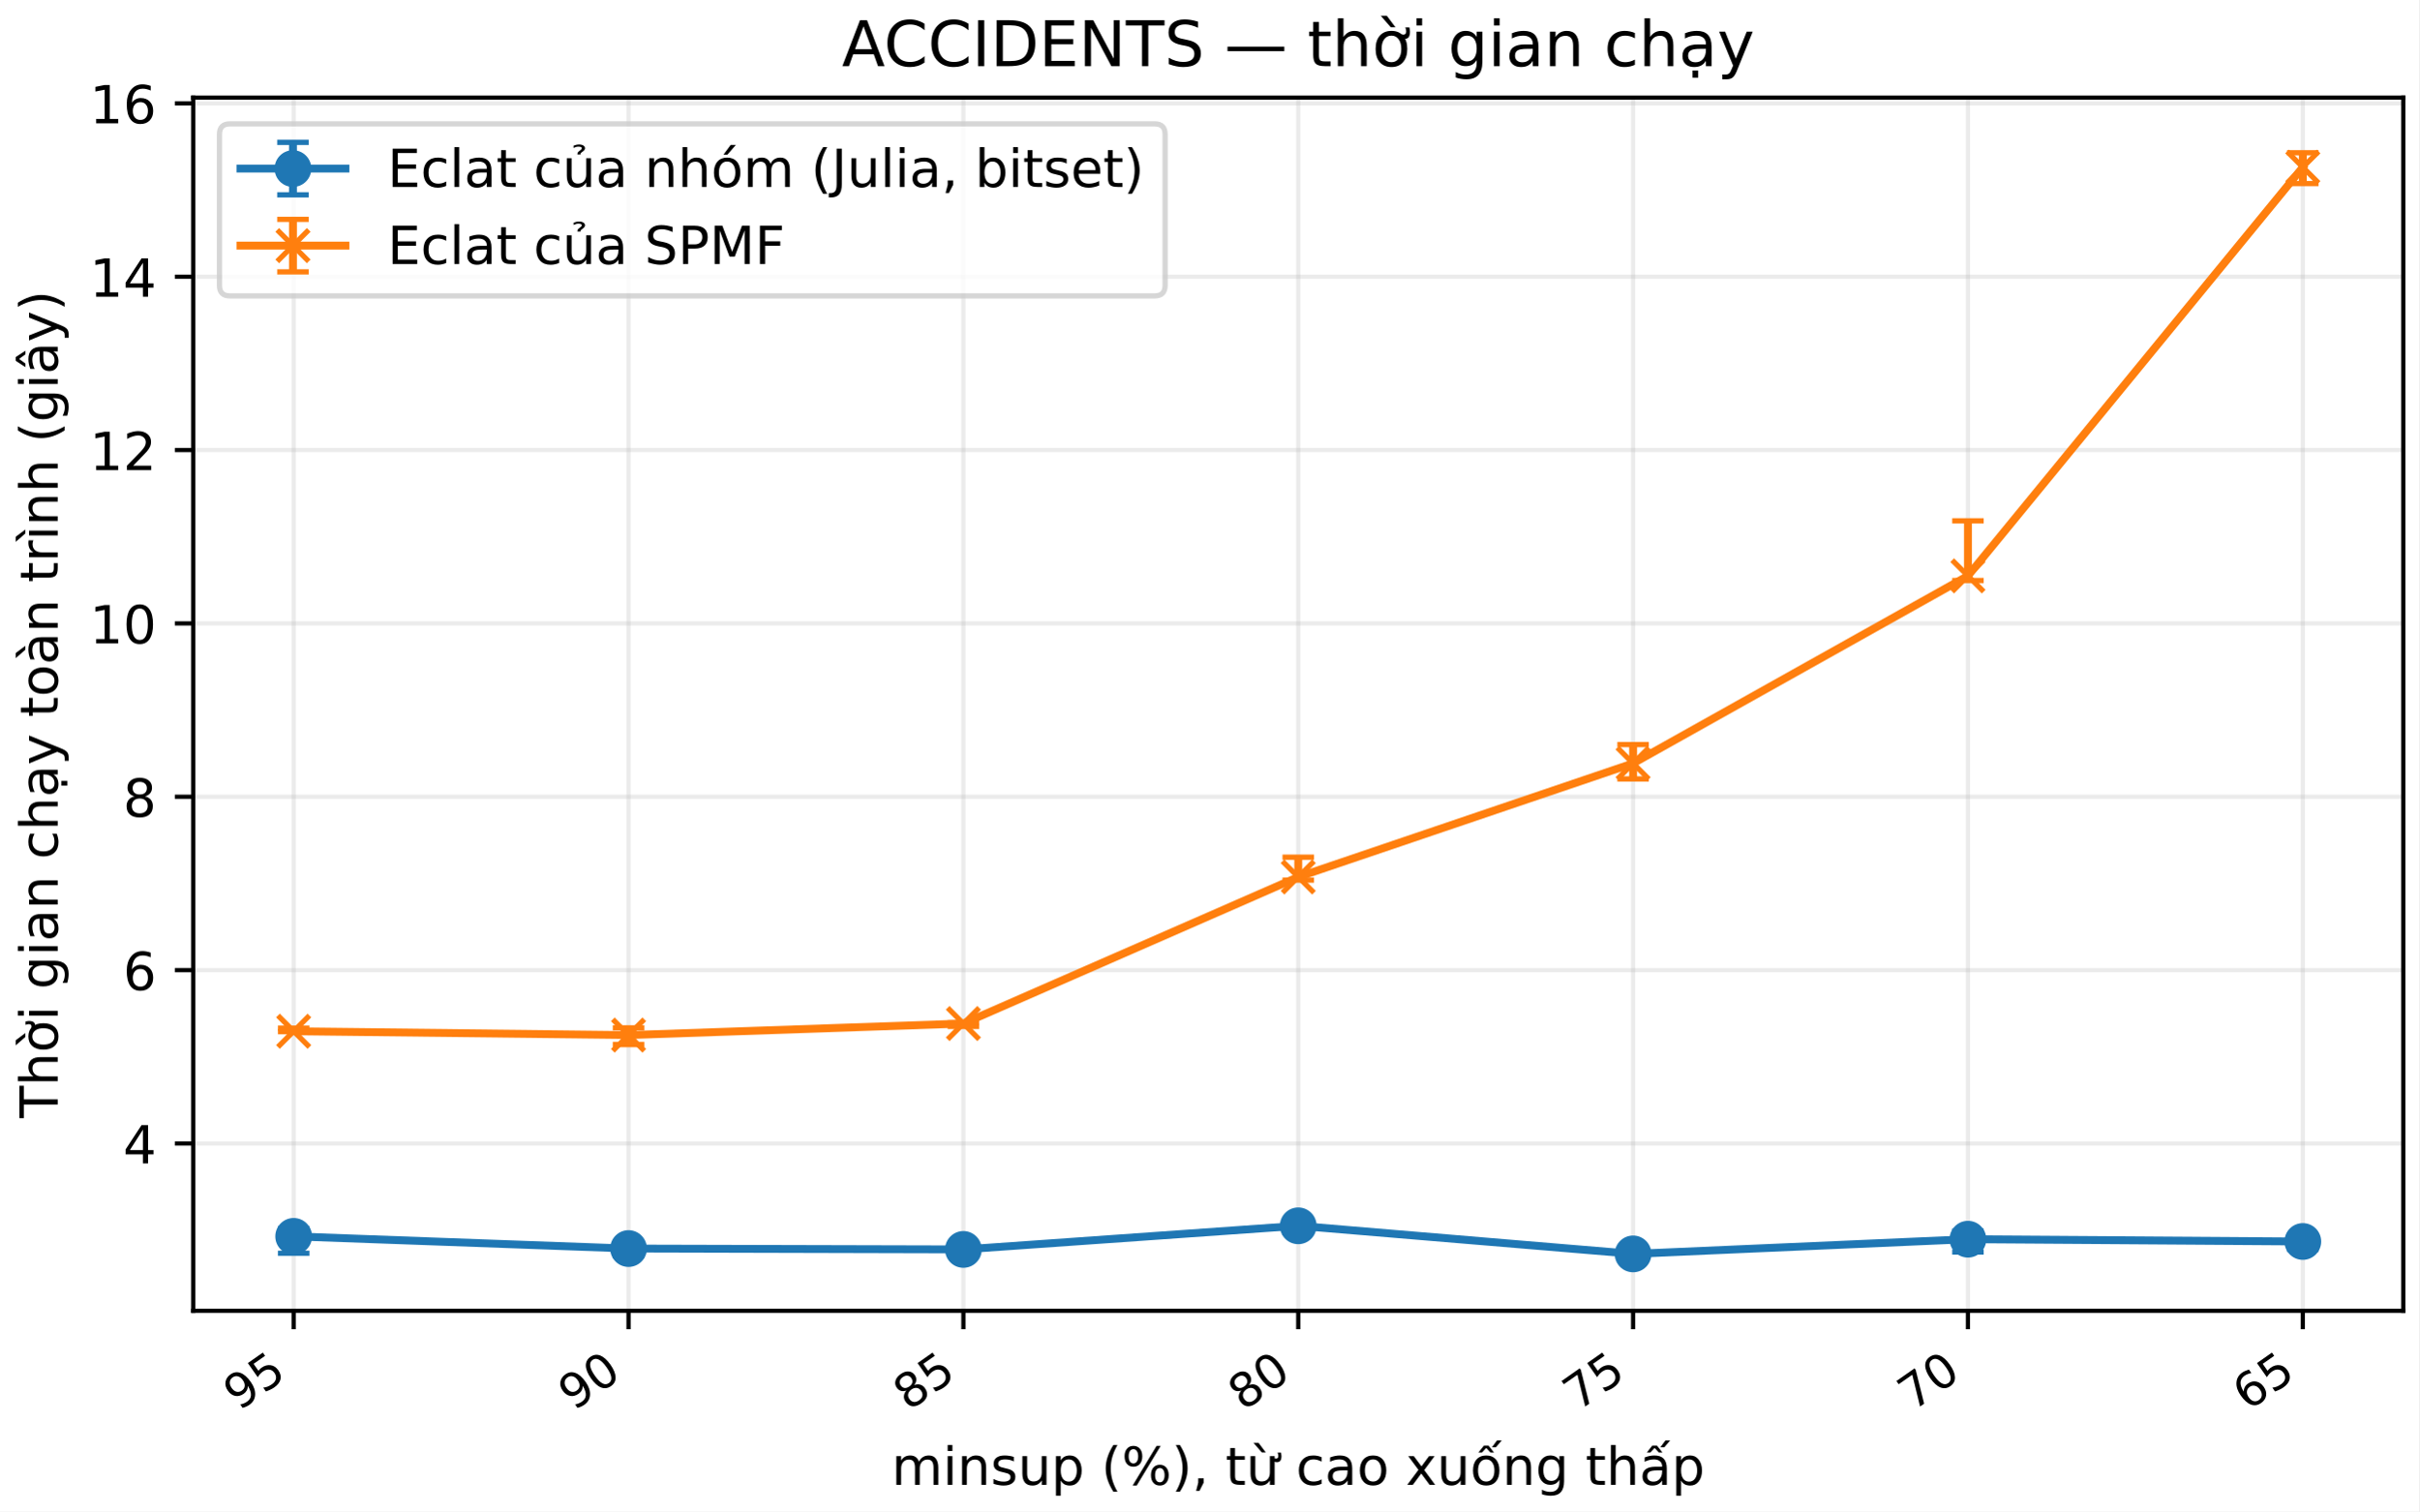
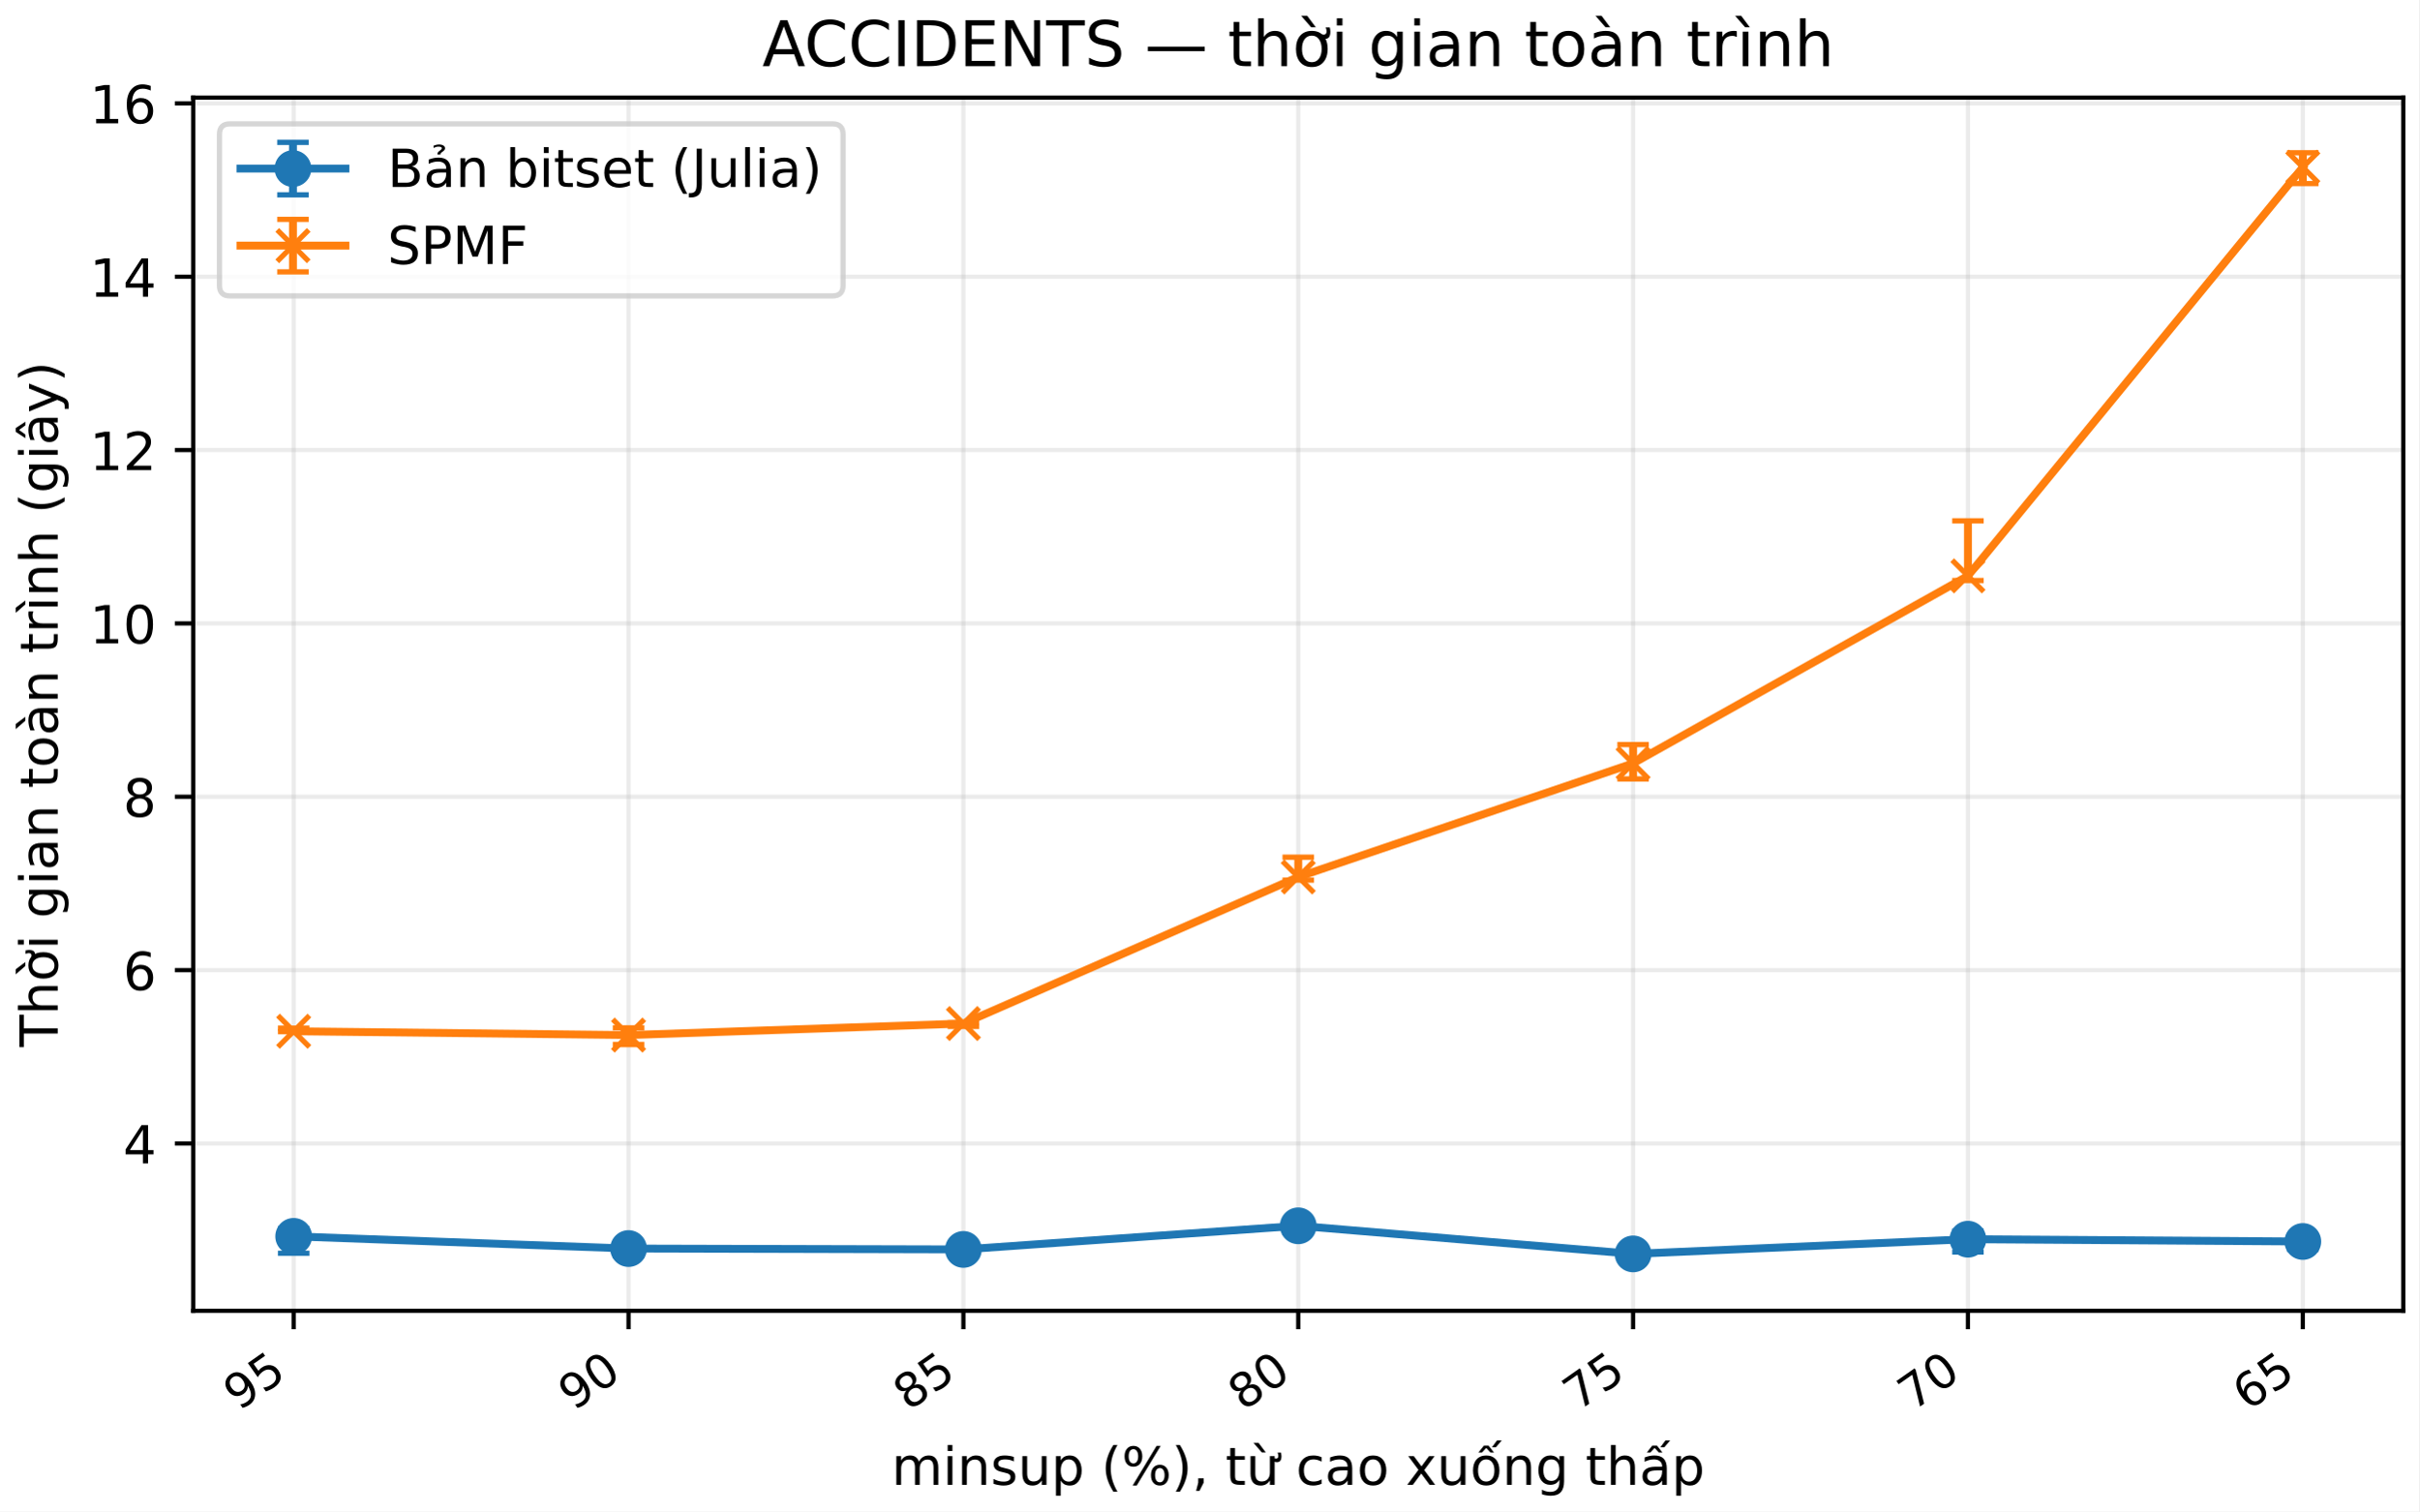
<svg xmlns="http://www.w3.org/2000/svg" xmlns:xlink="http://www.w3.org/1999/xlink" width="460.8pt" height="288pt" viewBox="0 0 460.8 288" version="1.1">
  <defs>
    <style type="text/css">*{stroke-linejoin: round; stroke-linecap: butt}</style>
  </defs>
  <g id="figure_1">
    <g id="patch_1">
      <path d="M 0 288  L 460.8 288  L 460.8 0  L 0 0  z " style="fill: #ffffff" />
    </g>
    <g id="axes_1">
      <g id="patch_2">
        <path d="M 36.803 249.765  L 457.8 249.765  L 457.8 18.598  L 36.803 18.598  z " style="fill: #ffffff" />
      </g>
      <g id="matplotlib.axis_1">
        <g id="xtick_1">
          <g id="line2d_1">
-             <path d="M 55.94 249.765  L 55.94 18.598  " clip-path="url(#pd5fa1f7b91)" style="fill: none; stroke: #b0b0b0; stroke-opacity: 0.25; stroke-width: 0.8; stroke-linecap: square" />
+             <path d="M 55.94 249.765  L 55.94 18.598  " clip-path="url(#p408e92c61c)" style="fill: none; stroke: #b0b0b0; stroke-opacity: 0.25; stroke-width: 0.8; stroke-linecap: square" />
          </g>
          <g id="line2d_2">
            <defs>
-               <path id="m3cd52d5e42" d="M 0 0  L 0 3.5  " style="stroke: #000000; stroke-width: 0.8" />
+               <path id="mc5dd1f75bb" d="M 0 0  L 0 3.5  " style="stroke: #000000; stroke-width: 0.8" />
            </defs>
            <g>
-               <use xlink:href="#m3cd52d5e42" x="55.94" y="249.765" style="stroke: #000000; stroke-width: 0.8" />
+               <use xlink:href="#mc5dd1f75bb" x="55.94" y="249.765" style="stroke: #000000; stroke-width: 0.8" />
            </g>
          </g>
          <g id="text_1">
            <text style="font-size: 9px; font-family: 'DejaVu Sans', 'Bitstream Vera Sans', 'Computer Modern Sans Serif', 'Lucida Grande', 'Verdana', 'Geneva', 'Lucid', 'Arial', 'Helvetica', 'Avant Garde', sans-serif" transform="translate(45.48465 268.9353) rotate(-35)">95</text>
          </g>
        </g>
        <g id="xtick_2">
          <g id="line2d_3">
-             <path d="M 119.727 249.765  L 119.727 18.598  " clip-path="url(#pd5fa1f7b91)" style="fill: none; stroke: #b0b0b0; stroke-opacity: 0.25; stroke-width: 0.8; stroke-linecap: square" />
+             <path d="M 119.727 249.765  L 119.727 18.598  " clip-path="url(#p408e92c61c)" style="fill: none; stroke: #b0b0b0; stroke-opacity: 0.25; stroke-width: 0.8; stroke-linecap: square" />
          </g>
          <g id="line2d_4">
            <g>
-               <use xlink:href="#m3cd52d5e42" x="119.727" y="249.765" style="stroke: #000000; stroke-width: 0.8" />
+               <use xlink:href="#mc5dd1f75bb" x="119.727" y="249.765" style="stroke: #000000; stroke-width: 0.8" />
            </g>
          </g>
          <g id="text_2">
            <text style="font-size: 9px; font-family: 'DejaVu Sans', 'Bitstream Vera Sans', 'Computer Modern Sans Serif', 'Lucida Grande', 'Verdana', 'Geneva', 'Lucid', 'Arial', 'Helvetica', 'Avant Garde', sans-serif" transform="translate(109.272 268.9353) rotate(-35)">90</text>
          </g>
        </g>
        <g id="xtick_3">
          <g id="line2d_5">
-             <path d="M 183.514 249.765  L 183.514 18.598  " clip-path="url(#pd5fa1f7b91)" style="fill: none; stroke: #b0b0b0; stroke-opacity: 0.25; stroke-width: 0.8; stroke-linecap: square" />
+             <path d="M 183.514 249.765  L 183.514 18.598  " clip-path="url(#p408e92c61c)" style="fill: none; stroke: #b0b0b0; stroke-opacity: 0.25; stroke-width: 0.8; stroke-linecap: square" />
          </g>
          <g id="line2d_6">
            <g>
-               <use xlink:href="#m3cd52d5e42" x="183.514" y="249.765" style="stroke: #000000; stroke-width: 0.8" />
+               <use xlink:href="#mc5dd1f75bb" x="183.514" y="249.765" style="stroke: #000000; stroke-width: 0.8" />
            </g>
          </g>
          <g id="text_3">
            <text style="font-size: 9px; font-family: 'DejaVu Sans', 'Bitstream Vera Sans', 'Computer Modern Sans Serif', 'Lucida Grande', 'Verdana', 'Geneva', 'Lucid', 'Arial', 'Helvetica', 'Avant Garde', sans-serif" transform="translate(173.0593 268.9353) rotate(-35)">85</text>
          </g>
        </g>
        <g id="xtick_4">
          <g id="line2d_7">
-             <path d="M 247.302 249.765  L 247.302 18.598  " clip-path="url(#pd5fa1f7b91)" style="fill: none; stroke: #b0b0b0; stroke-opacity: 0.25; stroke-width: 0.8; stroke-linecap: square" />
+             <path d="M 247.302 249.765  L 247.302 18.598  " clip-path="url(#p408e92c61c)" style="fill: none; stroke: #b0b0b0; stroke-opacity: 0.25; stroke-width: 0.8; stroke-linecap: square" />
          </g>
          <g id="line2d_8">
            <g>
-               <use xlink:href="#m3cd52d5e42" x="247.302" y="249.765" style="stroke: #000000; stroke-width: 0.8" />
+               <use xlink:href="#mc5dd1f75bb" x="247.302" y="249.765" style="stroke: #000000; stroke-width: 0.8" />
            </g>
          </g>
          <g id="text_4">
            <text style="font-size: 9px; font-family: 'DejaVu Sans', 'Bitstream Vera Sans', 'Computer Modern Sans Serif', 'Lucida Grande', 'Verdana', 'Geneva', 'Lucid', 'Arial', 'Helvetica', 'Avant Garde', sans-serif" transform="translate(236.8467 268.9353) rotate(-35)">80</text>
          </g>
        </g>
        <g id="xtick_5">
          <g id="line2d_9">
-             <path d="M 311.089 249.765  L 311.089 18.598  " clip-path="url(#pd5fa1f7b91)" style="fill: none; stroke: #b0b0b0; stroke-opacity: 0.25; stroke-width: 0.8; stroke-linecap: square" />
+             <path d="M 311.089 249.765  L 311.089 18.598  " clip-path="url(#p408e92c61c)" style="fill: none; stroke: #b0b0b0; stroke-opacity: 0.25; stroke-width: 0.8; stroke-linecap: square" />
          </g>
          <g id="line2d_10">
            <g>
-               <use xlink:href="#m3cd52d5e42" x="311.089" y="249.765" style="stroke: #000000; stroke-width: 0.8" />
+               <use xlink:href="#mc5dd1f75bb" x="311.089" y="249.765" style="stroke: #000000; stroke-width: 0.8" />
            </g>
          </g>
          <g id="text_5">
            <text style="font-size: 9px; font-family: 'DejaVu Sans', 'Bitstream Vera Sans', 'Computer Modern Sans Serif', 'Lucida Grande', 'Verdana', 'Geneva', 'Lucid', 'Arial', 'Helvetica', 'Avant Garde', sans-serif" transform="translate(300.634 268.9353) rotate(-35)">75</text>
          </g>
        </g>
        <g id="xtick_6">
          <g id="line2d_11">
-             <path d="M 374.876 249.765  L 374.876 18.598  " clip-path="url(#pd5fa1f7b91)" style="fill: none; stroke: #b0b0b0; stroke-opacity: 0.25; stroke-width: 0.8; stroke-linecap: square" />
+             <path d="M 374.876 249.765  L 374.876 18.598  " clip-path="url(#p408e92c61c)" style="fill: none; stroke: #b0b0b0; stroke-opacity: 0.25; stroke-width: 0.8; stroke-linecap: square" />
          </g>
          <g id="line2d_12">
            <g>
-               <use xlink:href="#m3cd52d5e42" x="374.876" y="249.765" style="stroke: #000000; stroke-width: 0.8" />
+               <use xlink:href="#mc5dd1f75bb" x="374.876" y="249.765" style="stroke: #000000; stroke-width: 0.8" />
            </g>
          </g>
          <g id="text_6">
            <text style="font-size: 9px; font-family: 'DejaVu Sans', 'Bitstream Vera Sans', 'Computer Modern Sans Serif', 'Lucida Grande', 'Verdana', 'Geneva', 'Lucid', 'Arial', 'Helvetica', 'Avant Garde', sans-serif" transform="translate(364.4213 268.9353) rotate(-35)">70</text>
          </g>
        </g>
        <g id="xtick_7">
          <g id="line2d_13">
-             <path d="M 438.664 249.765  L 438.664 18.598  " clip-path="url(#pd5fa1f7b91)" style="fill: none; stroke: #b0b0b0; stroke-opacity: 0.25; stroke-width: 0.8; stroke-linecap: square" />
+             <path d="M 438.664 249.765  L 438.664 18.598  " clip-path="url(#p408e92c61c)" style="fill: none; stroke: #b0b0b0; stroke-opacity: 0.25; stroke-width: 0.8; stroke-linecap: square" />
          </g>
          <g id="line2d_14">
            <g>
-               <use xlink:href="#m3cd52d5e42" x="438.664" y="249.765" style="stroke: #000000; stroke-width: 0.8" />
+               <use xlink:href="#mc5dd1f75bb" x="438.664" y="249.765" style="stroke: #000000; stroke-width: 0.8" />
            </g>
          </g>
          <g id="text_7">
            <text style="font-size: 9px; font-family: 'DejaVu Sans', 'Bitstream Vera Sans', 'Computer Modern Sans Serif', 'Lucida Grande', 'Verdana', 'Geneva', 'Lucid', 'Arial', 'Helvetica', 'Avant Garde', sans-serif" transform="translate(428.2086 268.9353) rotate(-35)">65</text>
          </g>
        </g>
        <g id="text_8">
          <text style="font-size: 10px; font-family: 'DejaVu Sans', 'Bitstream Vera Sans', 'Computer Modern Sans Serif', 'Lucida Grande', 'Verdana', 'Geneva', 'Lucid', 'Arial', 'Helvetica', 'Avant Garde', sans-serif; text-anchor: middle" x="247.302" y="282.92" transform="rotate(-0 247.3016 282.9201)">minsup (%), từ cao xuống thấp</text>
        </g>
      </g>
      <g id="matplotlib.axis_2">
        <g id="ytick_1">
          <g id="line2d_15">
-             <path d="M 36.803 217.88  L 457.8 217.88  " clip-path="url(#pd5fa1f7b91)" style="fill: none; stroke: #b0b0b0; stroke-opacity: 0.25; stroke-width: 0.8; stroke-linecap: square" />
+             <path d="M 36.803 217.88  L 457.8 217.88  " clip-path="url(#p408e92c61c)" style="fill: none; stroke: #b0b0b0; stroke-opacity: 0.25; stroke-width: 0.8; stroke-linecap: square" />
          </g>
          <g id="line2d_16">
            <defs>
-               <path id="m7320e8a433" d="M 0 0  L -3.5 0  " style="stroke: #000000; stroke-width: 0.8" />
+               <path id="m6f1134a16a" d="M 0 0  L -3.5 0  " style="stroke: #000000; stroke-width: 0.8" />
            </defs>
            <g>
-               <use xlink:href="#m7320e8a433" x="36.803" y="217.88" style="stroke: #000000; stroke-width: 0.8" />
+               <use xlink:href="#m6f1134a16a" x="36.803" y="217.88" style="stroke: #000000; stroke-width: 0.8" />
            </g>
          </g>
          <g id="text_9">
            <text style="font-size: 10px; font-family: 'DejaVu Sans', 'Bitstream Vera Sans', 'Computer Modern Sans Serif', 'Lucida Grande', 'Verdana', 'Geneva', 'Lucid', 'Arial', 'Helvetica', 'Avant Garde', sans-serif; text-anchor: end" x="29.803" y="221.679" transform="rotate(-0 29.80336 221.6793)">4</text>
          </g>
        </g>
        <g id="ytick_2">
          <g id="line2d_17">
-             <path d="M 36.803 184.849  L 457.8 184.849  " clip-path="url(#pd5fa1f7b91)" style="fill: none; stroke: #b0b0b0; stroke-opacity: 0.25; stroke-width: 0.8; stroke-linecap: square" />
+             <path d="M 36.803 184.849  L 457.8 184.849  " clip-path="url(#p408e92c61c)" style="fill: none; stroke: #b0b0b0; stroke-opacity: 0.25; stroke-width: 0.8; stroke-linecap: square" />
          </g>
          <g id="line2d_18">
            <g>
-               <use xlink:href="#m7320e8a433" x="36.803" y="184.849" style="stroke: #000000; stroke-width: 0.8" />
+               <use xlink:href="#m6f1134a16a" x="36.803" y="184.849" style="stroke: #000000; stroke-width: 0.8" />
            </g>
          </g>
          <g id="text_10">
            <text style="font-size: 10px; font-family: 'DejaVu Sans', 'Bitstream Vera Sans', 'Computer Modern Sans Serif', 'Lucida Grande', 'Verdana', 'Geneva', 'Lucid', 'Arial', 'Helvetica', 'Avant Garde', sans-serif; text-anchor: end" x="29.803" y="188.648" transform="rotate(-0 29.80336 188.648)">6</text>
          </g>
        </g>
        <g id="ytick_3">
          <g id="line2d_19">
-             <path d="M 36.803 151.817  L 457.8 151.817  " clip-path="url(#pd5fa1f7b91)" style="fill: none; stroke: #b0b0b0; stroke-opacity: 0.25; stroke-width: 0.8; stroke-linecap: square" />
+             <path d="M 36.803 151.817  L 457.8 151.817  " clip-path="url(#p408e92c61c)" style="fill: none; stroke: #b0b0b0; stroke-opacity: 0.25; stroke-width: 0.8; stroke-linecap: square" />
          </g>
          <g id="line2d_20">
            <g>
-               <use xlink:href="#m7320e8a433" x="36.803" y="151.817" style="stroke: #000000; stroke-width: 0.8" />
+               <use xlink:href="#m6f1134a16a" x="36.803" y="151.817" style="stroke: #000000; stroke-width: 0.8" />
            </g>
          </g>
          <g id="text_11">
            <text style="font-size: 10px; font-family: 'DejaVu Sans', 'Bitstream Vera Sans', 'Computer Modern Sans Serif', 'Lucida Grande', 'Verdana', 'Geneva', 'Lucid', 'Arial', 'Helvetica', 'Avant Garde', sans-serif; text-anchor: end" x="29.803" y="155.617" transform="rotate(-0 29.80336 155.6167)">8</text>
          </g>
        </g>
        <g id="ytick_4">
          <g id="line2d_21">
-             <path d="M 36.803 118.786  L 457.8 118.786  " clip-path="url(#pd5fa1f7b91)" style="fill: none; stroke: #b0b0b0; stroke-opacity: 0.25; stroke-width: 0.8; stroke-linecap: square" />
+             <path d="M 36.803 118.786  L 457.8 118.786  " clip-path="url(#p408e92c61c)" style="fill: none; stroke: #b0b0b0; stroke-opacity: 0.25; stroke-width: 0.8; stroke-linecap: square" />
          </g>
          <g id="line2d_22">
            <g>
-               <use xlink:href="#m7320e8a433" x="36.803" y="118.786" style="stroke: #000000; stroke-width: 0.8" />
+               <use xlink:href="#m6f1134a16a" x="36.803" y="118.786" style="stroke: #000000; stroke-width: 0.8" />
            </g>
          </g>
          <g id="text_12">
            <text style="font-size: 10px; font-family: 'DejaVu Sans', 'Bitstream Vera Sans', 'Computer Modern Sans Serif', 'Lucida Grande', 'Verdana', 'Geneva', 'Lucid', 'Arial', 'Helvetica', 'Avant Garde', sans-serif; text-anchor: end" x="29.803" y="122.585" transform="rotate(-0 29.80336 122.5853)">10</text>
          </g>
        </g>
        <g id="ytick_5">
          <g id="line2d_23">
-             <path d="M 36.803 85.755  L 457.8 85.755  " clip-path="url(#pd5fa1f7b91)" style="fill: none; stroke: #b0b0b0; stroke-opacity: 0.25; stroke-width: 0.8; stroke-linecap: square" />
+             <path d="M 36.803 85.755  L 457.8 85.755  " clip-path="url(#p408e92c61c)" style="fill: none; stroke: #b0b0b0; stroke-opacity: 0.25; stroke-width: 0.8; stroke-linecap: square" />
          </g>
          <g id="line2d_24">
            <g>
-               <use xlink:href="#m7320e8a433" x="36.803" y="85.755" style="stroke: #000000; stroke-width: 0.8" />
+               <use xlink:href="#m6f1134a16a" x="36.803" y="85.755" style="stroke: #000000; stroke-width: 0.8" />
            </g>
          </g>
          <g id="text_13">
            <text style="font-size: 10px; font-family: 'DejaVu Sans', 'Bitstream Vera Sans', 'Computer Modern Sans Serif', 'Lucida Grande', 'Verdana', 'Geneva', 'Lucid', 'Arial', 'Helvetica', 'Avant Garde', sans-serif; text-anchor: end" x="29.803" y="89.554" transform="rotate(-0 29.80336 89.55396)">12</text>
          </g>
        </g>
        <g id="ytick_6">
          <g id="line2d_25">
-             <path d="M 36.803 52.723  L 457.8 52.723  " clip-path="url(#pd5fa1f7b91)" style="fill: none; stroke: #b0b0b0; stroke-opacity: 0.25; stroke-width: 0.8; stroke-linecap: square" />
+             <path d="M 36.803 52.723  L 457.8 52.723  " clip-path="url(#p408e92c61c)" style="fill: none; stroke: #b0b0b0; stroke-opacity: 0.25; stroke-width: 0.8; stroke-linecap: square" />
          </g>
          <g id="line2d_26">
            <g>
-               <use xlink:href="#m7320e8a433" x="36.803" y="52.723" style="stroke: #000000; stroke-width: 0.8" />
+               <use xlink:href="#m6f1134a16a" x="36.803" y="52.723" style="stroke: #000000; stroke-width: 0.8" />
            </g>
          </g>
          <g id="text_14">
            <text style="font-size: 10px; font-family: 'DejaVu Sans', 'Bitstream Vera Sans', 'Computer Modern Sans Serif', 'Lucida Grande', 'Verdana', 'Geneva', 'Lucid', 'Arial', 'Helvetica', 'Avant Garde', sans-serif; text-anchor: end" x="29.803" y="56.523" transform="rotate(-0 29.80336 56.52262)">14</text>
          </g>
        </g>
        <g id="ytick_7">
          <g id="line2d_27">
-             <path d="M 36.803 19.692  L 457.8 19.692  " clip-path="url(#pd5fa1f7b91)" style="fill: none; stroke: #b0b0b0; stroke-opacity: 0.25; stroke-width: 0.8; stroke-linecap: square" />
+             <path d="M 36.803 19.692  L 457.8 19.692  " clip-path="url(#p408e92c61c)" style="fill: none; stroke: #b0b0b0; stroke-opacity: 0.25; stroke-width: 0.8; stroke-linecap: square" />
          </g>
          <g id="line2d_28">
            <g>
-               <use xlink:href="#m7320e8a433" x="36.803" y="19.692" style="stroke: #000000; stroke-width: 0.8" />
+               <use xlink:href="#m6f1134a16a" x="36.803" y="19.692" style="stroke: #000000; stroke-width: 0.8" />
            </g>
          </g>
          <g id="text_15">
            <text style="font-size: 10px; font-family: 'DejaVu Sans', 'Bitstream Vera Sans', 'Computer Modern Sans Serif', 'Lucida Grande', 'Verdana', 'Geneva', 'Lucid', 'Arial', 'Helvetica', 'Avant Garde', sans-serif; text-anchor: end" x="29.803" y="23.491" transform="rotate(-0 29.80336 23.49127)">16</text>
          </g>
        </g>
        <g id="text_16">
-           <text style="font-size: 10px; font-family: 'DejaVu Sans', 'Bitstream Vera Sans', 'Computer Modern Sans Serif', 'Lucida Grande', 'Verdana', 'Geneva', 'Lucid', 'Arial', 'Helvetica', 'Avant Garde', sans-serif; text-anchor: middle" x="10.999" y="134.181" transform="rotate(-90 10.99868 134.1815)">Thời gian chạy toàn trình (giây)</text>
+           <text style="font-size: 10px; font-family: 'DejaVu Sans', 'Bitstream Vera Sans', 'Computer Modern Sans Serif', 'Lucida Grande', 'Verdana', 'Geneva', 'Lucid', 'Arial', 'Helvetica', 'Avant Garde', sans-serif; text-anchor: middle" x="10.999" y="134.181" transform="rotate(-90 10.99868 134.1815)">Thời gian toàn trình (giây)</text>
        </g>
      </g>
      <g id="LineCollection_1">
-         <path d="M 55.94 238.801  L 55.94 234.115  " clip-path="url(#pd5fa1f7b91)" style="fill: none; stroke: #1f77b4; stroke-width: 1.5" />
-         <path d="M 119.727 239.257  L 119.727 237.434  " clip-path="url(#pd5fa1f7b91)" style="fill: none; stroke: #1f77b4; stroke-width: 1.5" />
-         <path d="M 183.514 238.154  L 183.514 237.488  " clip-path="url(#pd5fa1f7b91)" style="fill: none; stroke: #1f77b4; stroke-width: 1.5" />
-         <path d="M 247.302 234.881  L 247.302 232.41  " clip-path="url(#pd5fa1f7b91)" style="fill: none; stroke: #1f77b4; stroke-width: 1.5" />
-         <path d="M 311.089 238.928  L 311.089 238.293  " clip-path="url(#pd5fa1f7b91)" style="fill: none; stroke: #1f77b4; stroke-width: 1.5" />
-         <path d="M 374.876 238.567  L 374.876 234.546  " clip-path="url(#pd5fa1f7b91)" style="fill: none; stroke: #1f77b4; stroke-width: 1.5" />
-         <path d="M 438.664 238.074  L 438.664 235.795  " clip-path="url(#pd5fa1f7b91)" style="fill: none; stroke: #1f77b4; stroke-width: 1.5" />
+         <path d="M 55.94 238.801  L 55.94 234.115  " clip-path="url(#p408e92c61c)" style="fill: none; stroke: #1f77b4; stroke-width: 1.5" />
+         <path d="M 119.727 239.257  L 119.727 237.434  " clip-path="url(#p408e92c61c)" style="fill: none; stroke: #1f77b4; stroke-width: 1.5" />
+         <path d="M 183.514 238.154  L 183.514 237.488  " clip-path="url(#p408e92c61c)" style="fill: none; stroke: #1f77b4; stroke-width: 1.5" />
+         <path d="M 247.302 234.881  L 247.302 232.41  " clip-path="url(#p408e92c61c)" style="fill: none; stroke: #1f77b4; stroke-width: 1.5" />
+         <path d="M 311.089 238.928  L 311.089 238.293  " clip-path="url(#p408e92c61c)" style="fill: none; stroke: #1f77b4; stroke-width: 1.5" />
+         <path d="M 374.876 238.567  L 374.876 234.546  " clip-path="url(#p408e92c61c)" style="fill: none; stroke: #1f77b4; stroke-width: 1.5" />
+         <path d="M 438.664 238.074  L 438.664 235.795  " clip-path="url(#p408e92c61c)" style="fill: none; stroke: #1f77b4; stroke-width: 1.5" />
      </g>
      <g id="line2d_29">
        <defs>
-           <path id="mddbf0cc104" d="M 3 0  L -3 -0  " style="stroke: #1f77b4" />
+           <path id="m3f7fd9f198" d="M 3 0  L -3 -0  " style="stroke: #1f77b4" />
        </defs>
-         <g clip-path="url(#pd5fa1f7b91)">
-           <use xlink:href="#mddbf0cc104" x="55.94" y="238.801" style="fill: #1f77b4; stroke: #1f77b4" />
-           <use xlink:href="#mddbf0cc104" x="119.727" y="239.257" style="fill: #1f77b4; stroke: #1f77b4" />
-           <use xlink:href="#mddbf0cc104" x="183.514" y="238.154" style="fill: #1f77b4; stroke: #1f77b4" />
-           <use xlink:href="#mddbf0cc104" x="247.302" y="234.881" style="fill: #1f77b4; stroke: #1f77b4" />
-           <use xlink:href="#mddbf0cc104" x="311.089" y="238.928" style="fill: #1f77b4; stroke: #1f77b4" />
-           <use xlink:href="#mddbf0cc104" x="374.876" y="238.567" style="fill: #1f77b4; stroke: #1f77b4" />
-           <use xlink:href="#mddbf0cc104" x="438.664" y="238.074" style="fill: #1f77b4; stroke: #1f77b4" />
+         <g clip-path="url(#p408e92c61c)">
+           <use xlink:href="#m3f7fd9f198" x="55.94" y="238.801" style="fill: #1f77b4; stroke: #1f77b4" />
+           <use xlink:href="#m3f7fd9f198" x="119.727" y="239.257" style="fill: #1f77b4; stroke: #1f77b4" />
+           <use xlink:href="#m3f7fd9f198" x="183.514" y="238.154" style="fill: #1f77b4; stroke: #1f77b4" />
+           <use xlink:href="#m3f7fd9f198" x="247.302" y="234.881" style="fill: #1f77b4; stroke: #1f77b4" />
+           <use xlink:href="#m3f7fd9f198" x="311.089" y="238.928" style="fill: #1f77b4; stroke: #1f77b4" />
+           <use xlink:href="#m3f7fd9f198" x="374.876" y="238.567" style="fill: #1f77b4; stroke: #1f77b4" />
+           <use xlink:href="#m3f7fd9f198" x="438.664" y="238.074" style="fill: #1f77b4; stroke: #1f77b4" />
        </g>
      </g>
      <g id="line2d_30">
-         <g clip-path="url(#pd5fa1f7b91)">
-           <use xlink:href="#mddbf0cc104" x="55.94" y="234.115" style="fill: #1f77b4; stroke: #1f77b4" />
-           <use xlink:href="#mddbf0cc104" x="119.727" y="237.434" style="fill: #1f77b4; stroke: #1f77b4" />
-           <use xlink:href="#mddbf0cc104" x="183.514" y="237.488" style="fill: #1f77b4; stroke: #1f77b4" />
-           <use xlink:href="#mddbf0cc104" x="247.302" y="232.41" style="fill: #1f77b4; stroke: #1f77b4" />
-           <use xlink:href="#mddbf0cc104" x="311.089" y="238.293" style="fill: #1f77b4; stroke: #1f77b4" />
-           <use xlink:href="#mddbf0cc104" x="374.876" y="234.546" style="fill: #1f77b4; stroke: #1f77b4" />
-           <use xlink:href="#mddbf0cc104" x="438.664" y="235.795" style="fill: #1f77b4; stroke: #1f77b4" />
+         <g clip-path="url(#p408e92c61c)">
+           <use xlink:href="#m3f7fd9f198" x="55.94" y="234.115" style="fill: #1f77b4; stroke: #1f77b4" />
+           <use xlink:href="#m3f7fd9f198" x="119.727" y="237.434" style="fill: #1f77b4; stroke: #1f77b4" />
+           <use xlink:href="#m3f7fd9f198" x="183.514" y="237.488" style="fill: #1f77b4; stroke: #1f77b4" />
+           <use xlink:href="#m3f7fd9f198" x="247.302" y="232.41" style="fill: #1f77b4; stroke: #1f77b4" />
+           <use xlink:href="#m3f7fd9f198" x="311.089" y="238.293" style="fill: #1f77b4; stroke: #1f77b4" />
+           <use xlink:href="#m3f7fd9f198" x="374.876" y="234.546" style="fill: #1f77b4; stroke: #1f77b4" />
+           <use xlink:href="#m3f7fd9f198" x="438.664" y="235.795" style="fill: #1f77b4; stroke: #1f77b4" />
        </g>
      </g>
      <g id="LineCollection_2">
-         <path d="M 55.94 196.577  L 55.94 195.901  " clip-path="url(#pd5fa1f7b91)" style="fill: none; stroke: #ff7f0e; stroke-width: 1.5" />
-         <path d="M 119.727 199.027  L 119.727 195.841  " clip-path="url(#pd5fa1f7b91)" style="fill: none; stroke: #ff7f0e; stroke-width: 1.5" />
-         <path d="M 183.514 195.564  L 183.514 194.893  " clip-path="url(#pd5fa1f7b91)" style="fill: none; stroke: #ff7f0e; stroke-width: 1.5" />
-         <path d="M 247.302 167.701  L 247.302 163.333  " clip-path="url(#pd5fa1f7b91)" style="fill: none; stroke: #ff7f0e; stroke-width: 1.5" />
-         <path d="M 311.089 148.414  L 311.089 141.867  " clip-path="url(#pd5fa1f7b91)" style="fill: none; stroke: #ff7f0e; stroke-width: 1.5" />
-         <path d="M 374.876 110.614  L 374.876 99.238  " clip-path="url(#pd5fa1f7b91)" style="fill: none; stroke: #ff7f0e; stroke-width: 1.5" />
-         <path d="M 438.664 34.981  L 438.664 29.106  " clip-path="url(#pd5fa1f7b91)" style="fill: none; stroke: #ff7f0e; stroke-width: 1.5" />
+         <path d="M 55.94 196.577  L 55.94 195.901  " clip-path="url(#p408e92c61c)" style="fill: none; stroke: #ff7f0e; stroke-width: 1.5" />
+         <path d="M 119.727 199.027  L 119.727 195.841  " clip-path="url(#p408e92c61c)" style="fill: none; stroke: #ff7f0e; stroke-width: 1.5" />
+         <path d="M 183.514 195.564  L 183.514 194.893  " clip-path="url(#p408e92c61c)" style="fill: none; stroke: #ff7f0e; stroke-width: 1.5" />
+         <path d="M 247.302 167.701  L 247.302 163.333  " clip-path="url(#p408e92c61c)" style="fill: none; stroke: #ff7f0e; stroke-width: 1.5" />
+         <path d="M 311.089 148.414  L 311.089 141.867  " clip-path="url(#p408e92c61c)" style="fill: none; stroke: #ff7f0e; stroke-width: 1.5" />
+         <path d="M 374.876 110.614  L 374.876 99.238  " clip-path="url(#p408e92c61c)" style="fill: none; stroke: #ff7f0e; stroke-width: 1.5" />
+         <path d="M 438.664 34.981  L 438.664 29.106  " clip-path="url(#p408e92c61c)" style="fill: none; stroke: #ff7f0e; stroke-width: 1.5" />
      </g>
      <g id="line2d_31">
        <defs>
-           <path id="m7e521b0fd0" d="M 3 0  L -3 -0  " style="stroke: #ff7f0e" />
+           <path id="mff9d152b9b" d="M 3 0  L -3 -0  " style="stroke: #ff7f0e" />
        </defs>
-         <g clip-path="url(#pd5fa1f7b91)">
-           <use xlink:href="#m7e521b0fd0" x="55.94" y="196.577" style="fill: #ff7f0e; stroke: #ff7f0e" />
-           <use xlink:href="#m7e521b0fd0" x="119.727" y="199.027" style="fill: #ff7f0e; stroke: #ff7f0e" />
-           <use xlink:href="#m7e521b0fd0" x="183.514" y="195.564" style="fill: #ff7f0e; stroke: #ff7f0e" />
-           <use xlink:href="#m7e521b0fd0" x="247.302" y="167.701" style="fill: #ff7f0e; stroke: #ff7f0e" />
-           <use xlink:href="#m7e521b0fd0" x="311.089" y="148.414" style="fill: #ff7f0e; stroke: #ff7f0e" />
-           <use xlink:href="#m7e521b0fd0" x="374.876" y="110.614" style="fill: #ff7f0e; stroke: #ff7f0e" />
-           <use xlink:href="#m7e521b0fd0" x="438.664" y="34.981" style="fill: #ff7f0e; stroke: #ff7f0e" />
+         <g clip-path="url(#p408e92c61c)">
+           <use xlink:href="#mff9d152b9b" x="55.94" y="196.577" style="fill: #ff7f0e; stroke: #ff7f0e" />
+           <use xlink:href="#mff9d152b9b" x="119.727" y="199.027" style="fill: #ff7f0e; stroke: #ff7f0e" />
+           <use xlink:href="#mff9d152b9b" x="183.514" y="195.564" style="fill: #ff7f0e; stroke: #ff7f0e" />
+           <use xlink:href="#mff9d152b9b" x="247.302" y="167.701" style="fill: #ff7f0e; stroke: #ff7f0e" />
+           <use xlink:href="#mff9d152b9b" x="311.089" y="148.414" style="fill: #ff7f0e; stroke: #ff7f0e" />
+           <use xlink:href="#mff9d152b9b" x="374.876" y="110.614" style="fill: #ff7f0e; stroke: #ff7f0e" />
+           <use xlink:href="#mff9d152b9b" x="438.664" y="34.981" style="fill: #ff7f0e; stroke: #ff7f0e" />
        </g>
      </g>
      <g id="line2d_32">
-         <g clip-path="url(#pd5fa1f7b91)">
-           <use xlink:href="#m7e521b0fd0" x="55.94" y="195.901" style="fill: #ff7f0e; stroke: #ff7f0e" />
-           <use xlink:href="#m7e521b0fd0" x="119.727" y="195.841" style="fill: #ff7f0e; stroke: #ff7f0e" />
-           <use xlink:href="#m7e521b0fd0" x="183.514" y="194.893" style="fill: #ff7f0e; stroke: #ff7f0e" />
-           <use xlink:href="#m7e521b0fd0" x="247.302" y="163.333" style="fill: #ff7f0e; stroke: #ff7f0e" />
-           <use xlink:href="#m7e521b0fd0" x="311.089" y="141.867" style="fill: #ff7f0e; stroke: #ff7f0e" />
-           <use xlink:href="#m7e521b0fd0" x="374.876" y="99.238" style="fill: #ff7f0e; stroke: #ff7f0e" />
-           <use xlink:href="#m7e521b0fd0" x="438.664" y="29.106" style="fill: #ff7f0e; stroke: #ff7f0e" />
+         <g clip-path="url(#p408e92c61c)">
+           <use xlink:href="#mff9d152b9b" x="55.94" y="195.901" style="fill: #ff7f0e; stroke: #ff7f0e" />
+           <use xlink:href="#mff9d152b9b" x="119.727" y="195.841" style="fill: #ff7f0e; stroke: #ff7f0e" />
+           <use xlink:href="#mff9d152b9b" x="183.514" y="194.893" style="fill: #ff7f0e; stroke: #ff7f0e" />
+           <use xlink:href="#mff9d152b9b" x="247.302" y="163.333" style="fill: #ff7f0e; stroke: #ff7f0e" />
+           <use xlink:href="#mff9d152b9b" x="311.089" y="141.867" style="fill: #ff7f0e; stroke: #ff7f0e" />
+           <use xlink:href="#mff9d152b9b" x="374.876" y="99.238" style="fill: #ff7f0e; stroke: #ff7f0e" />
+           <use xlink:href="#mff9d152b9b" x="438.664" y="29.106" style="fill: #ff7f0e; stroke: #ff7f0e" />
        </g>
      </g>
      <g id="line2d_33">
-         <path d="M 55.94 235.577  L 119.727 237.901  L 183.514 238.066  L 247.302 233.564  L 311.089 238.918  L 374.876 236.119  L 438.664 236.554  " clip-path="url(#pd5fa1f7b91)" style="fill: none; stroke: #1f77b4; stroke-width: 1.5; stroke-linecap: square" />
+         <path d="M 55.94 235.577  L 119.727 237.901  L 183.514 238.066  L 247.302 233.564  L 311.089 238.918  L 374.876 236.119  L 438.664 236.554  " clip-path="url(#p408e92c61c)" style="fill: none; stroke: #1f77b4; stroke-width: 1.5; stroke-linecap: square" />
        <defs>
-           <path id="m883734166b" d="M 0 3  C 0.796 3 1.559 2.684 2.121 2.121  C 2.684 1.559 3 0.796 3 0  C 3 -0.796 2.684 -1.559 2.121 -2.121  C 1.559 -2.684 0.796 -3 0 -3  C -0.796 -3 -1.559 -2.684 -2.121 -2.121  C -2.684 -1.559 -3 -0.796 -3 0  C -3 0.796 -2.684 1.559 -2.121 2.121  C -1.559 2.684 -0.796 3 0 3  z " style="stroke: #1f77b4" />
+           <path id="m8e0af35190" d="M 0 3  C 0.796 3 1.559 2.684 2.121 2.121  C 2.684 1.559 3 0.796 3 0  C 3 -0.796 2.684 -1.559 2.121 -2.121  C 1.559 -2.684 0.796 -3 0 -3  C -0.796 -3 -1.559 -2.684 -2.121 -2.121  C -2.684 -1.559 -3 -0.796 -3 0  C -3 0.796 -2.684 1.559 -2.121 2.121  C -1.559 2.684 -0.796 3 0 3  z " style="stroke: #1f77b4" />
        </defs>
-         <g clip-path="url(#pd5fa1f7b91)">
-           <use xlink:href="#m883734166b" x="55.94" y="235.577" style="fill: #1f77b4; stroke: #1f77b4" />
-           <use xlink:href="#m883734166b" x="119.727" y="237.901" style="fill: #1f77b4; stroke: #1f77b4" />
-           <use xlink:href="#m883734166b" x="183.514" y="238.066" style="fill: #1f77b4; stroke: #1f77b4" />
-           <use xlink:href="#m883734166b" x="247.302" y="233.564" style="fill: #1f77b4; stroke: #1f77b4" />
-           <use xlink:href="#m883734166b" x="311.089" y="238.918" style="fill: #1f77b4; stroke: #1f77b4" />
-           <use xlink:href="#m883734166b" x="374.876" y="236.119" style="fill: #1f77b4; stroke: #1f77b4" />
-           <use xlink:href="#m883734166b" x="438.664" y="236.554" style="fill: #1f77b4; stroke: #1f77b4" />
+         <g clip-path="url(#p408e92c61c)">
+           <use xlink:href="#m8e0af35190" x="55.94" y="235.577" style="fill: #1f77b4; stroke: #1f77b4" />
+           <use xlink:href="#m8e0af35190" x="119.727" y="237.901" style="fill: #1f77b4; stroke: #1f77b4" />
+           <use xlink:href="#m8e0af35190" x="183.514" y="238.066" style="fill: #1f77b4; stroke: #1f77b4" />
+           <use xlink:href="#m8e0af35190" x="247.302" y="233.564" style="fill: #1f77b4; stroke: #1f77b4" />
+           <use xlink:href="#m8e0af35190" x="311.089" y="238.918" style="fill: #1f77b4; stroke: #1f77b4" />
+           <use xlink:href="#m8e0af35190" x="374.876" y="236.119" style="fill: #1f77b4; stroke: #1f77b4" />
+           <use xlink:href="#m8e0af35190" x="438.664" y="236.554" style="fill: #1f77b4; stroke: #1f77b4" />
        </g>
      </g>
      <g id="line2d_34">
-         <path d="M 55.94 196.497  L 119.727 197.223  L 183.514 195.027  L 247.302 167.101  L 311.089 145.449  L 374.876 109.723  L 438.664 31.863  " clip-path="url(#pd5fa1f7b91)" style="fill: none; stroke: #ff7f0e; stroke-width: 1.5; stroke-linecap: square" />
+         <path d="M 55.94 196.497  L 119.727 197.223  L 183.514 195.027  L 247.302 167.101  L 311.089 145.449  L 374.876 109.723  L 438.664 31.863  " clip-path="url(#p408e92c61c)" style="fill: none; stroke: #ff7f0e; stroke-width: 1.5; stroke-linecap: square" />
        <defs>
-           <path id="m5942c6ed5c" d="M -3 3  L 3 -3  M -3 -3  L 3 3  " style="stroke: #ff7f0e" />
+           <path id="me4438c73dc" d="M -3 3  L 3 -3  M -3 -3  L 3 3  " style="stroke: #ff7f0e" />
        </defs>
-         <g clip-path="url(#pd5fa1f7b91)">
-           <use xlink:href="#m5942c6ed5c" x="55.94" y="196.497" style="fill: #ff7f0e; stroke: #ff7f0e" />
-           <use xlink:href="#m5942c6ed5c" x="119.727" y="197.223" style="fill: #ff7f0e; stroke: #ff7f0e" />
-           <use xlink:href="#m5942c6ed5c" x="183.514" y="195.027" style="fill: #ff7f0e; stroke: #ff7f0e" />
-           <use xlink:href="#m5942c6ed5c" x="247.302" y="167.101" style="fill: #ff7f0e; stroke: #ff7f0e" />
-           <use xlink:href="#m5942c6ed5c" x="311.089" y="145.449" style="fill: #ff7f0e; stroke: #ff7f0e" />
-           <use xlink:href="#m5942c6ed5c" x="374.876" y="109.723" style="fill: #ff7f0e; stroke: #ff7f0e" />
-           <use xlink:href="#m5942c6ed5c" x="438.664" y="31.863" style="fill: #ff7f0e; stroke: #ff7f0e" />
+         <g clip-path="url(#p408e92c61c)">
+           <use xlink:href="#me4438c73dc" x="55.94" y="196.497" style="fill: #ff7f0e; stroke: #ff7f0e" />
+           <use xlink:href="#me4438c73dc" x="119.727" y="197.223" style="fill: #ff7f0e; stroke: #ff7f0e" />
+           <use xlink:href="#me4438c73dc" x="183.514" y="195.027" style="fill: #ff7f0e; stroke: #ff7f0e" />
+           <use xlink:href="#me4438c73dc" x="247.302" y="167.101" style="fill: #ff7f0e; stroke: #ff7f0e" />
+           <use xlink:href="#me4438c73dc" x="311.089" y="145.449" style="fill: #ff7f0e; stroke: #ff7f0e" />
+           <use xlink:href="#me4438c73dc" x="374.876" y="109.723" style="fill: #ff7f0e; stroke: #ff7f0e" />
+           <use xlink:href="#me4438c73dc" x="438.664" y="31.863" style="fill: #ff7f0e; stroke: #ff7f0e" />
        </g>
      </g>
      <g id="patch_3">
        <path d="M 36.803 249.765  L 36.803 18.598  " style="fill: none; stroke: #000000; stroke-width: 0.8; stroke-linejoin: miter; stroke-linecap: square" />
      </g>
      <g id="patch_4">
        <path d="M 457.8 249.765  L 457.8 18.598  " style="fill: none; stroke: #000000; stroke-width: 0.8; stroke-linejoin: miter; stroke-linecap: square" />
      </g>
      <g id="patch_5">
        <path d="M 36.803 249.765  L 457.8 249.765  " style="fill: none; stroke: #000000; stroke-width: 0.8; stroke-linejoin: miter; stroke-linecap: square" />
      </g>
      <g id="patch_6">
        <path d="M 36.803 18.598  L 457.8 18.598  " style="fill: none; stroke: #000000; stroke-width: 0.8; stroke-linejoin: miter; stroke-linecap: square" />
      </g>
      <g id="text_17">
-         <text style="font-size: 12px; font-family: 'DejaVu Sans', 'Bitstream Vera Sans', 'Computer Modern Sans Serif', 'Lucida Grande', 'Verdana', 'Geneva', 'Lucid', 'Arial', 'Helvetica', 'Avant Garde', sans-serif; text-anchor: middle" x="247.302" y="12.598" transform="rotate(-0 247.3016 12.59836)">ACCIDENTS — thời gian chạy</text>
+         <text style="font-size: 12px; font-family: 'DejaVu Sans', 'Bitstream Vera Sans', 'Computer Modern Sans Serif', 'Lucida Grande', 'Verdana', 'Geneva', 'Lucid', 'Arial', 'Helvetica', 'Avant Garde', sans-serif; text-anchor: middle" x="247.302" y="12.598" transform="rotate(-0 247.3016 12.59836)">ACCIDENTS — thời gian toàn trình</text>
      </g>
      <g id="legend_1">
        <g id="patch_7">
-           <path d="M 43.803 56.378  L 219.941 56.378  Q 221.941 56.378 221.941 54.378  L 221.941 25.598  Q 221.941 23.598 219.941 23.598  L 43.803 23.598  Q 41.803 23.598 41.803 25.598  L 41.803 54.378  Q 41.803 56.378 43.803 56.378  z " style="fill: #ffffff; opacity: 0.8; stroke: #cccccc; stroke-linejoin: miter" />
+           <path d="M 43.803 56.378  L 158.591 56.378  Q 160.591 56.378 160.591 54.378  L 160.591 25.598  Q 160.591 23.598 158.591 23.598  L 43.803 23.598  Q 41.803 23.598 41.803 25.598  L 41.803 54.378  Q 41.803 56.378 43.803 56.378  z " style="fill: #ffffff; opacity: 0.8; stroke: #cccccc; stroke-linejoin: miter" />
        </g>
        <g id="LineCollection_3">
          <path d="M 55.803 37.12  L 55.803 27.12  " style="fill: none; stroke: #1f77b4; stroke-width: 1.5" />
        </g>
        <g id="line2d_35">
          <g>
-             <use xlink:href="#mddbf0cc104" x="55.803" y="37.12" style="fill: #1f77b4; stroke: #1f77b4" />
+             <use xlink:href="#m3f7fd9f198" x="55.803" y="37.12" style="fill: #1f77b4; stroke: #1f77b4" />
          </g>
        </g>
        <g id="line2d_36">
          <g>
-             <use xlink:href="#mddbf0cc104" x="55.803" y="27.12" style="fill: #1f77b4; stroke: #1f77b4" />
+             <use xlink:href="#m3f7fd9f198" x="55.803" y="27.12" style="fill: #1f77b4; stroke: #1f77b4" />
          </g>
        </g>
        <g id="line2d_37">
          <path d="M 45.803 32.12  L 65.803 32.12  " style="fill: none; stroke: #1f77b4; stroke-width: 1.5; stroke-linecap: square" />
        </g>
        <g id="line2d_38">
          <g>
-             <use xlink:href="#m883734166b" x="55.803" y="32.12" style="fill: #1f77b4; stroke: #1f77b4" />
+             <use xlink:href="#m8e0af35190" x="55.803" y="32.12" style="fill: #1f77b4; stroke: #1f77b4" />
          </g>
        </g>
        <g id="text_18">
-           <text style="font-size: 10px; font-family: 'DejaVu Sans', 'Bitstream Vera Sans', 'Computer Modern Sans Serif', 'Lucida Grande', 'Verdana', 'Geneva', 'Lucid', 'Arial', 'Helvetica', 'Avant Garde', sans-serif; text-anchor: start" x="73.803" y="35.62" transform="rotate(-0 73.80336 35.62024)">Eclat của nhóm (Julia, bitset)</text>
+           <text style="font-size: 10px; font-family: 'DejaVu Sans', 'Bitstream Vera Sans', 'Computer Modern Sans Serif', 'Lucida Grande', 'Verdana', 'Geneva', 'Lucid', 'Arial', 'Helvetica', 'Avant Garde', sans-serif; text-anchor: start" x="73.803" y="35.62" transform="rotate(-0 73.80336 35.62024)">Bản bitset (Julia)</text>
        </g>
        <g id="LineCollection_4">
          <path d="M 55.803 51.798  L 55.803 41.798  " style="fill: none; stroke: #ff7f0e; stroke-width: 1.5" />
        </g>
        <g id="line2d_39">
          <g>
-             <use xlink:href="#m7e521b0fd0" x="55.803" y="51.798" style="fill: #ff7f0e; stroke: #ff7f0e" />
+             <use xlink:href="#mff9d152b9b" x="55.803" y="51.798" style="fill: #ff7f0e; stroke: #ff7f0e" />
          </g>
        </g>
        <g id="line2d_40">
          <g>
-             <use xlink:href="#m7e521b0fd0" x="55.803" y="41.798" style="fill: #ff7f0e; stroke: #ff7f0e" />
+             <use xlink:href="#mff9d152b9b" x="55.803" y="41.798" style="fill: #ff7f0e; stroke: #ff7f0e" />
          </g>
        </g>
        <g id="line2d_41">
          <path d="M 45.803 46.798  L 65.803 46.798  " style="fill: none; stroke: #ff7f0e; stroke-width: 1.5; stroke-linecap: square" />
        </g>
        <g id="line2d_42">
          <g>
-             <use xlink:href="#m5942c6ed5c" x="55.803" y="46.798" style="fill: #ff7f0e; stroke: #ff7f0e" />
+             <use xlink:href="#me4438c73dc" x="55.803" y="46.798" style="fill: #ff7f0e; stroke: #ff7f0e" />
          </g>
        </g>
        <g id="text_19">
-           <text style="font-size: 10px; font-family: 'DejaVu Sans', 'Bitstream Vera Sans', 'Computer Modern Sans Serif', 'Lucida Grande', 'Verdana', 'Geneva', 'Lucid', 'Arial', 'Helvetica', 'Avant Garde', sans-serif; text-anchor: start" x="73.803" y="50.298" transform="rotate(-0 73.80336 50.29836)">Eclat của SPMF</text>
+           <text style="font-size: 10px; font-family: 'DejaVu Sans', 'Bitstream Vera Sans', 'Computer Modern Sans Serif', 'Lucida Grande', 'Verdana', 'Geneva', 'Lucid', 'Arial', 'Helvetica', 'Avant Garde', sans-serif; text-anchor: start" x="73.803" y="50.298" transform="rotate(-0 73.80336 50.29836)">SPMF</text>
        </g>
      </g>
    </g>
  </g>
  <defs>
-     <clipPath id="pd5fa1f7b91">
+     <clipPath id="p408e92c61c">
      <rect x="36.803" y="18.598" width="420.996" height="231.166" />
    </clipPath>
  </defs>
</svg>
